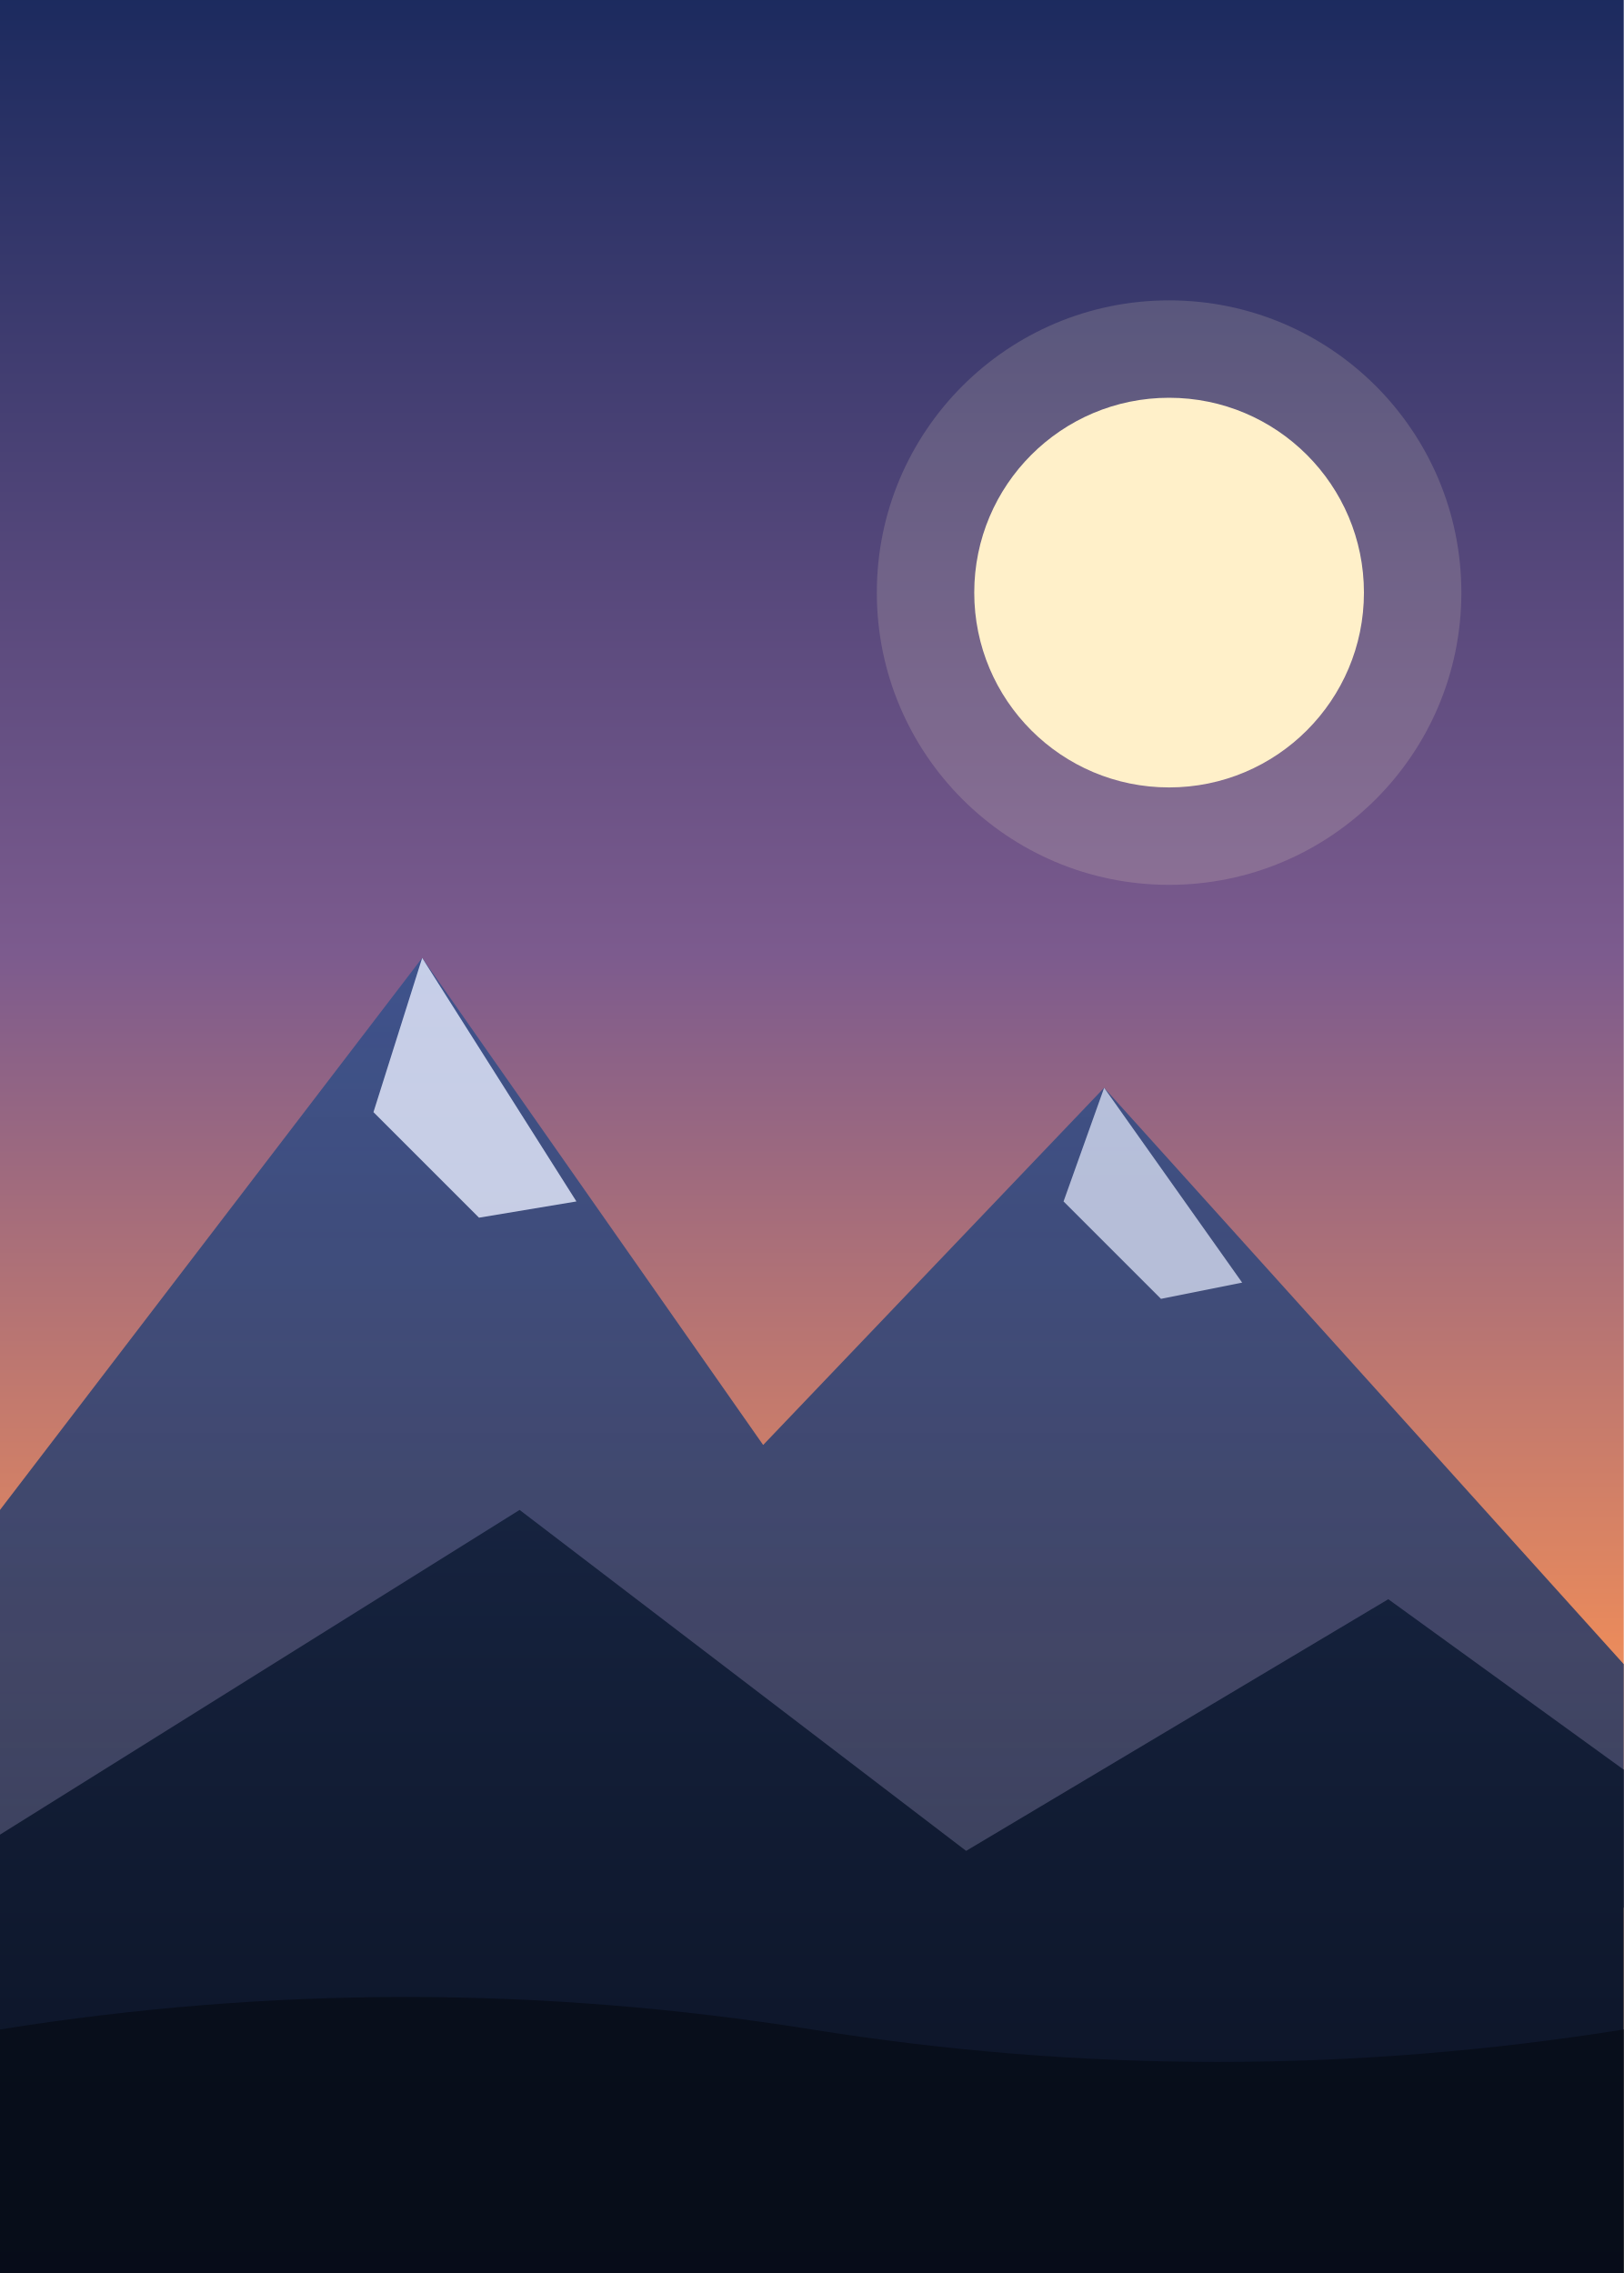
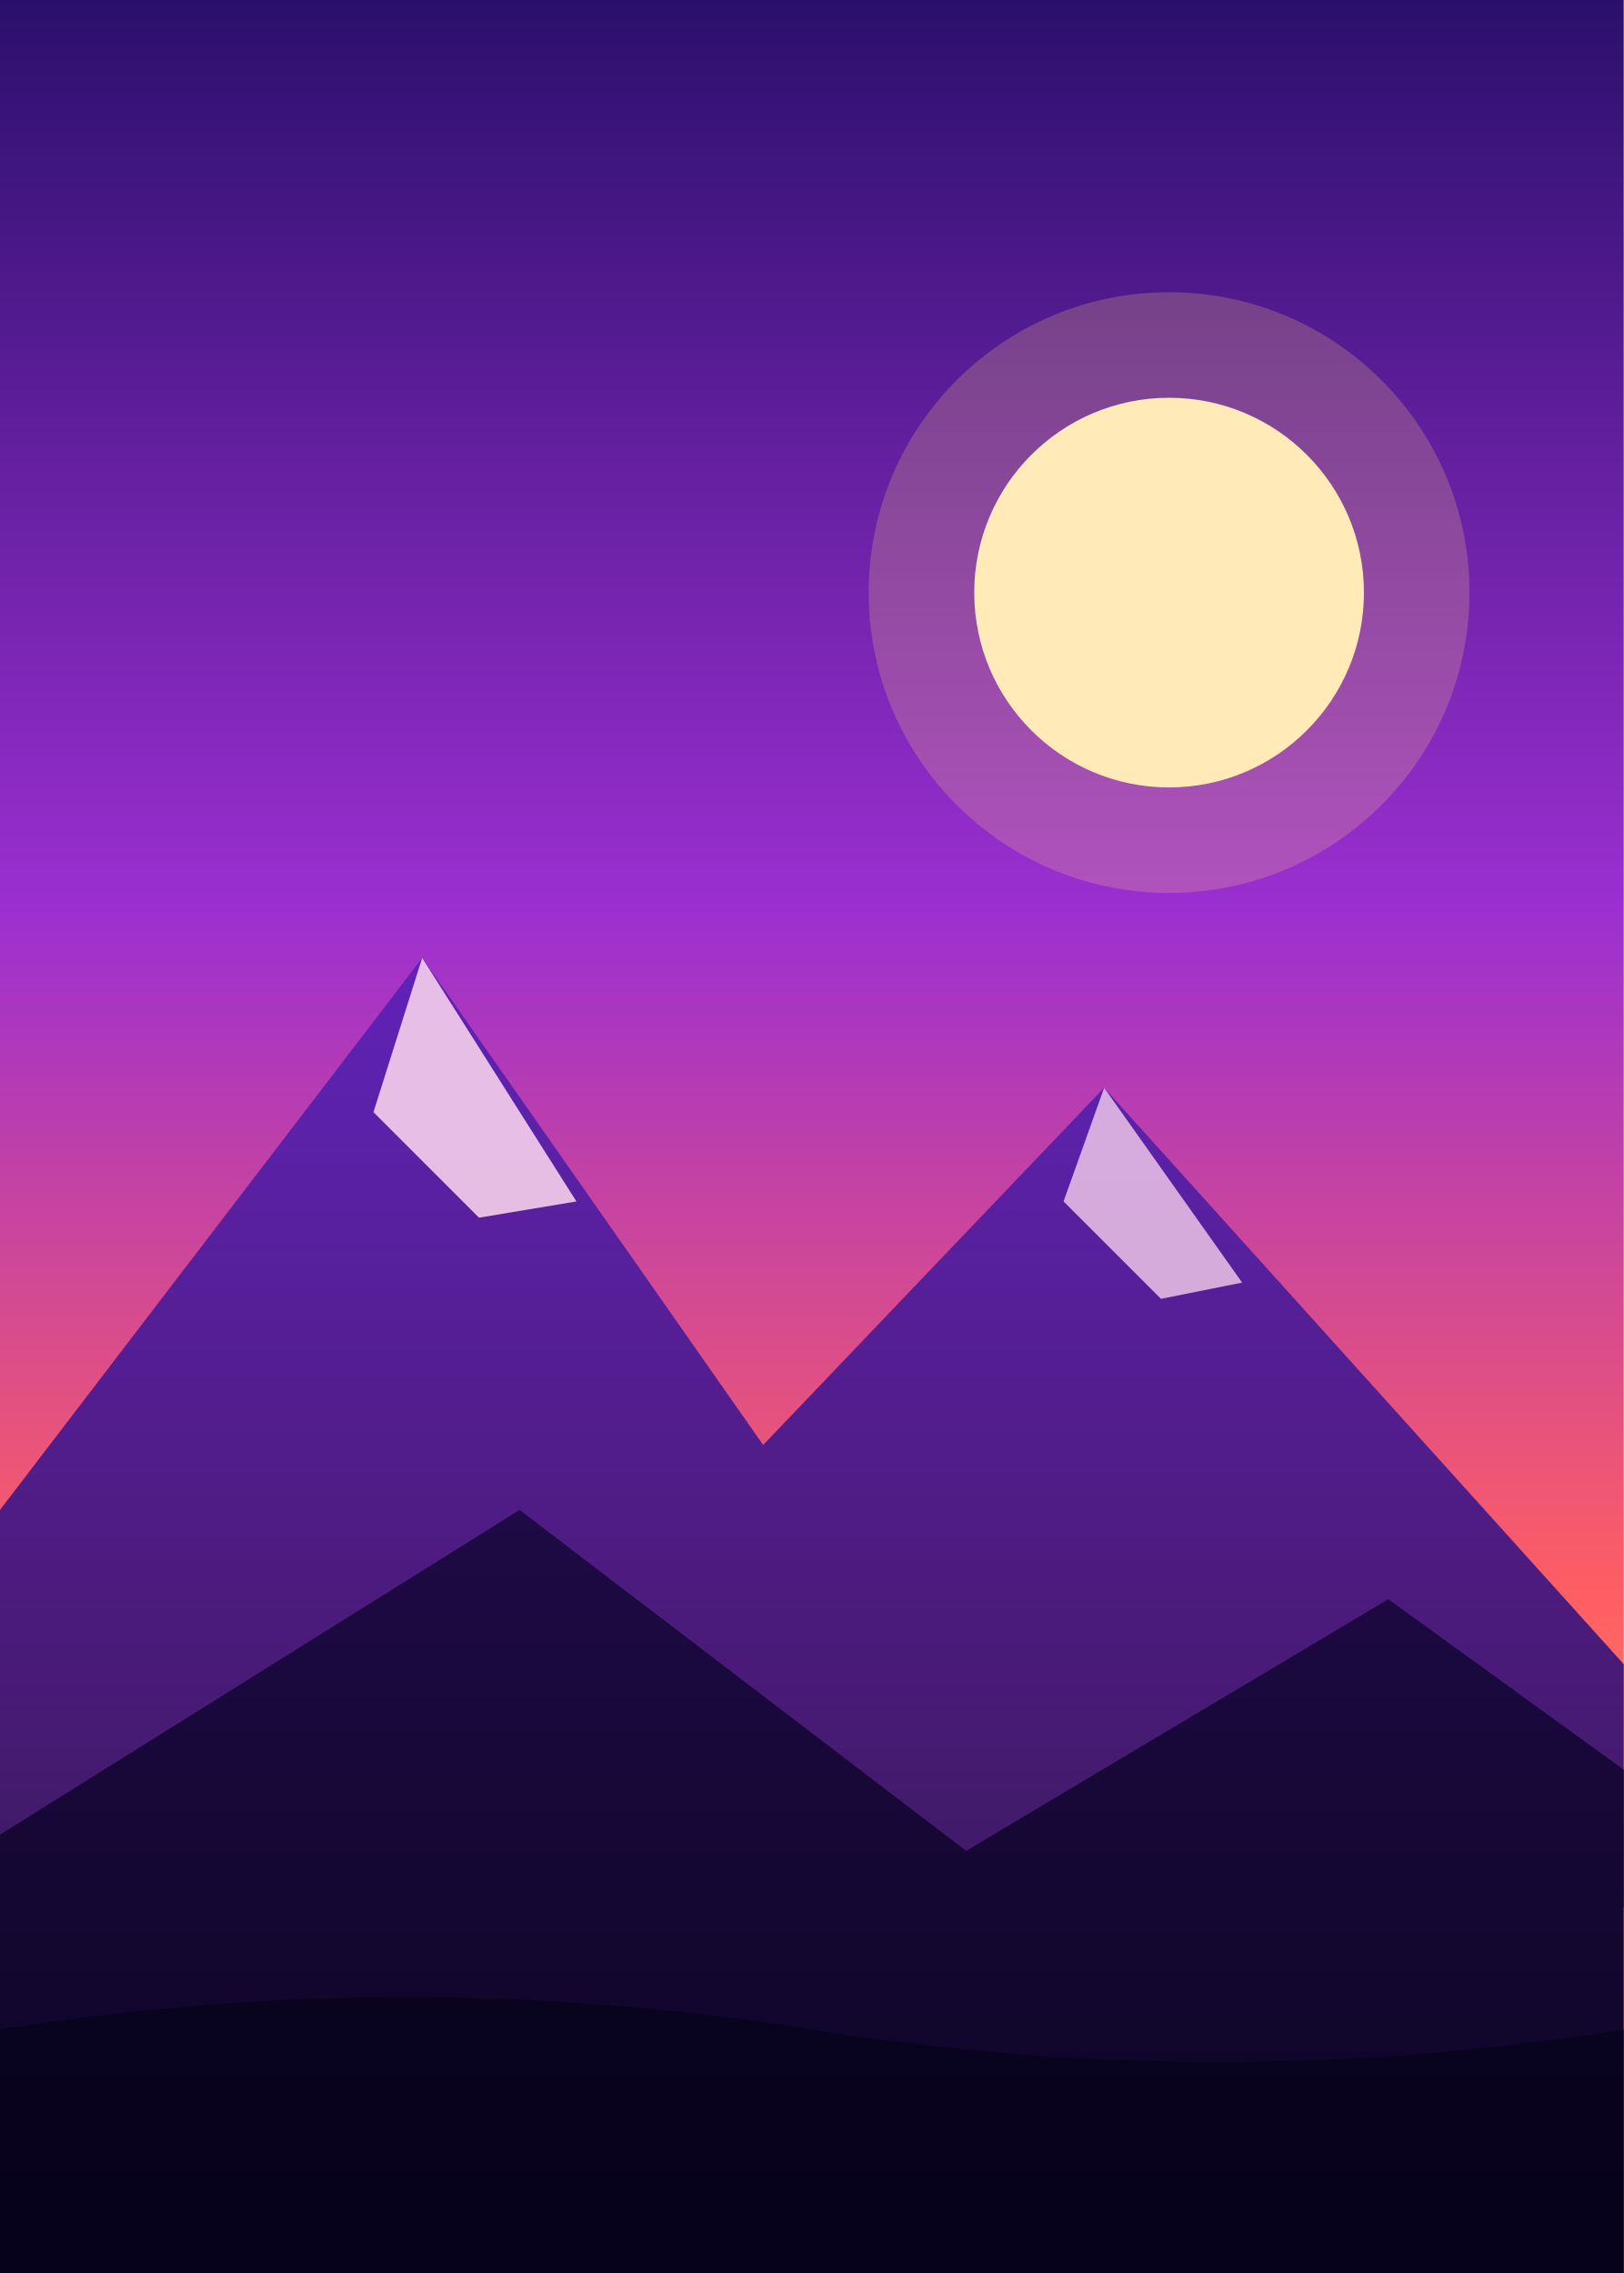
<svg xmlns="http://www.w3.org/2000/svg" viewBox="0 0 400 560" width="400" height="560">
  <defs>
    <linearGradient id="rs" x1="0" y1="0" x2="0" y2="1">
-       <stop offset="0" stop-color="#1B2A5E" />
-       <stop offset="0.42" stop-color="#7C5B8E" />
-       <stop offset="0.72" stop-color="#E98A5C" />
-       <stop offset="1" stop-color="#F9D9A2" />
+       <stop offset="0" stop-color="#2A0F6B" />
+       <stop offset="0.4" stop-color="#9B2FD1" />
+       <stop offset="0.7" stop-color="#FF5E62" />
+       <stop offset="1" stop-color="#FFC371" />
    </linearGradient>
    <linearGradient id="rf" x1="0" y1="0" x2="0" y2="1">
-       <stop offset="0" stop-color="#33518C" />
-       <stop offset="1" stop-color="#1E3059" />
+       <stop offset="0" stop-color="#5B21B6" />
+       <stop offset="1" stop-color="#2E1065" />
    </linearGradient>
    <linearGradient id="rn" x1="0" y1="0" x2="0" y2="1">
-       <stop offset="0" stop-color="#16233F" />
-       <stop offset="1" stop-color="#0A1122" />
+       <stop offset="0" stop-color="#1E0A45" />
+       <stop offset="1" stop-color="#0B0420" />
    </linearGradient>
  </defs>
  <rect width="400" height="560" fill="url(#rs)" />
-   <circle cx="288" cy="146" r="48" fill="#FFF0C9" />
-   <circle cx="288" cy="146" r="72" fill="#FFF0C9" opacity="0.16" />
-   <path d="M0 372 L104 236 L188 356 L272 268 L400 410 L400 470 L0 470 Z" fill="url(#rf)" opacity="0.85" />
-   <path d="M104 236 L142 296 L118 300 L92 274 Z" fill="#E8EEFF" opacity="0.8" />
-   <path d="M272 268 L306 316 L286 320 L262 296 Z" fill="#E8EEFF" opacity="0.7" />
+   <circle cx="288" cy="146" r="48" fill="#FFF1C9" />
+   <circle cx="288" cy="146" r="74" fill="#FFD27A" opacity="0.22" />
+   <path d="M0 372 L104 236 L188 356 L272 268 L400 410 L400 470 L0 470 Z" fill="url(#rf)" opacity="0.92" />
+   <path d="M104 236 L142 296 L118 300 L92 274 Z" fill="#FFD9F0" opacity="0.85" />
+   <path d="M272 268 L306 316 L286 320 L262 296 Z" fill="#FFD9F0" opacity="0.75" />
  <path d="M0 452 L128 372 L238 456 L342 394 L400 436 L400 560 L0 560 Z" fill="url(#rn)" />
-   <path d="M0 500 Q100 484 200 500 T400 500 L400 560 L0 560 Z" fill="#060B16" opacity="0.75" />
+   <path d="M0 500 Q100 484 200 500 T400 500 L400 560 L0 560 Z" fill="#06021A" opacity="0.75" />
</svg>
